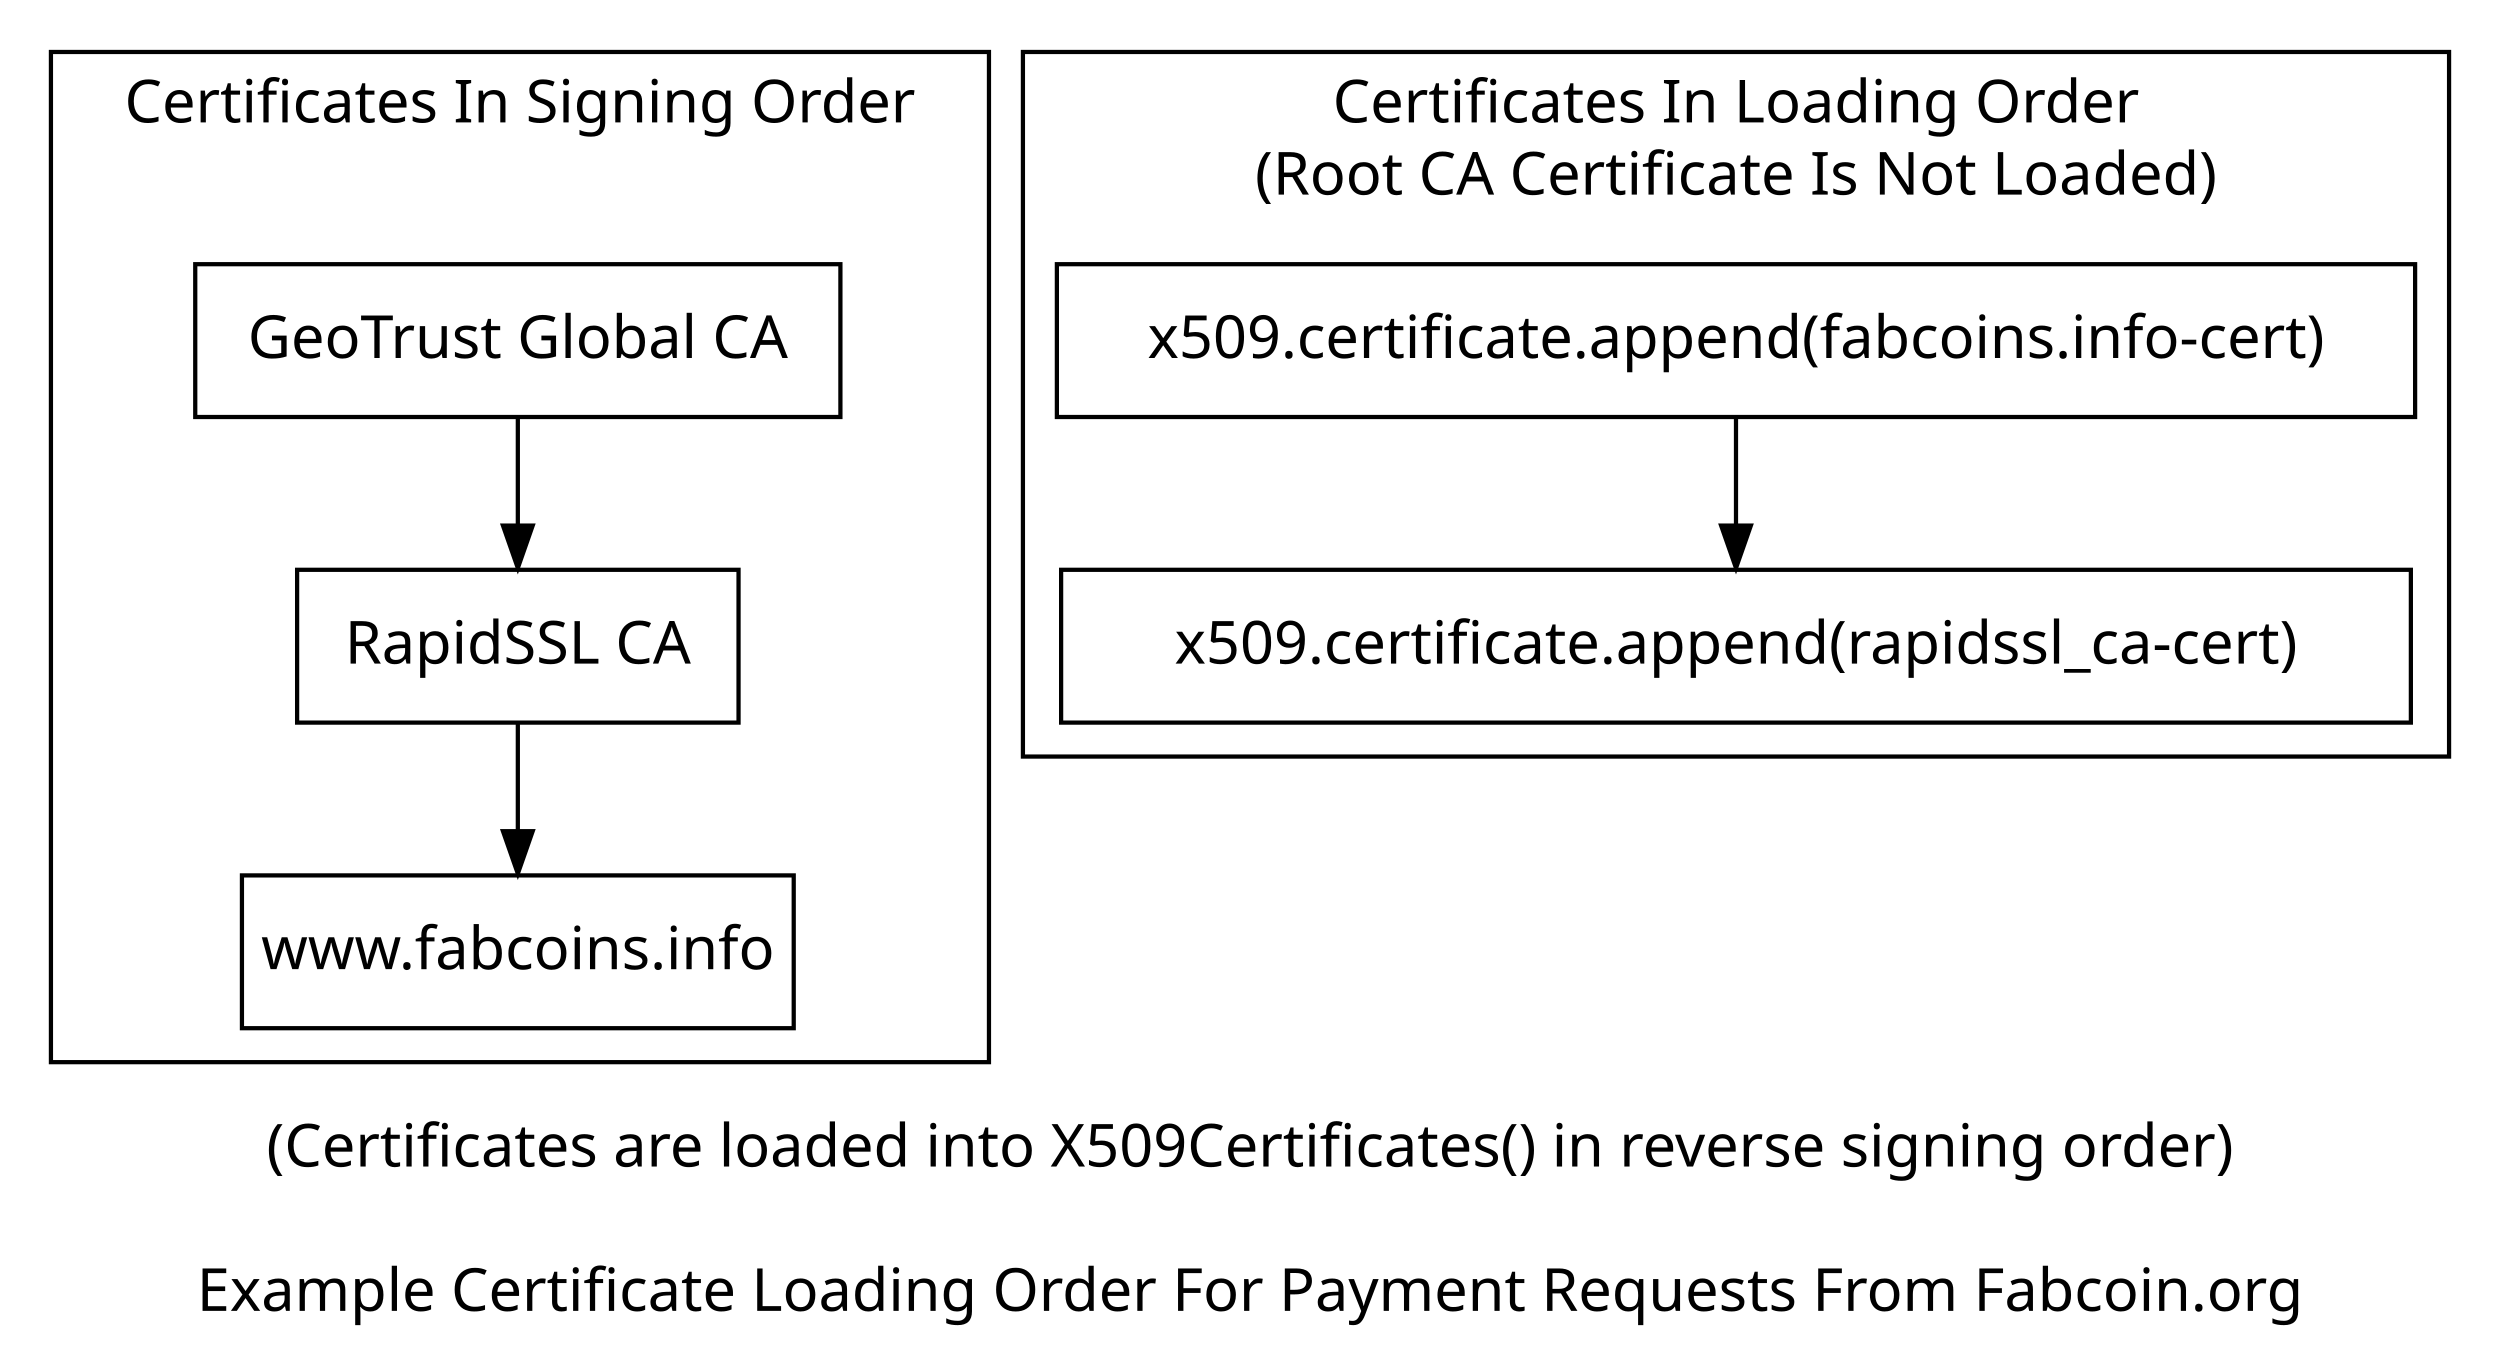
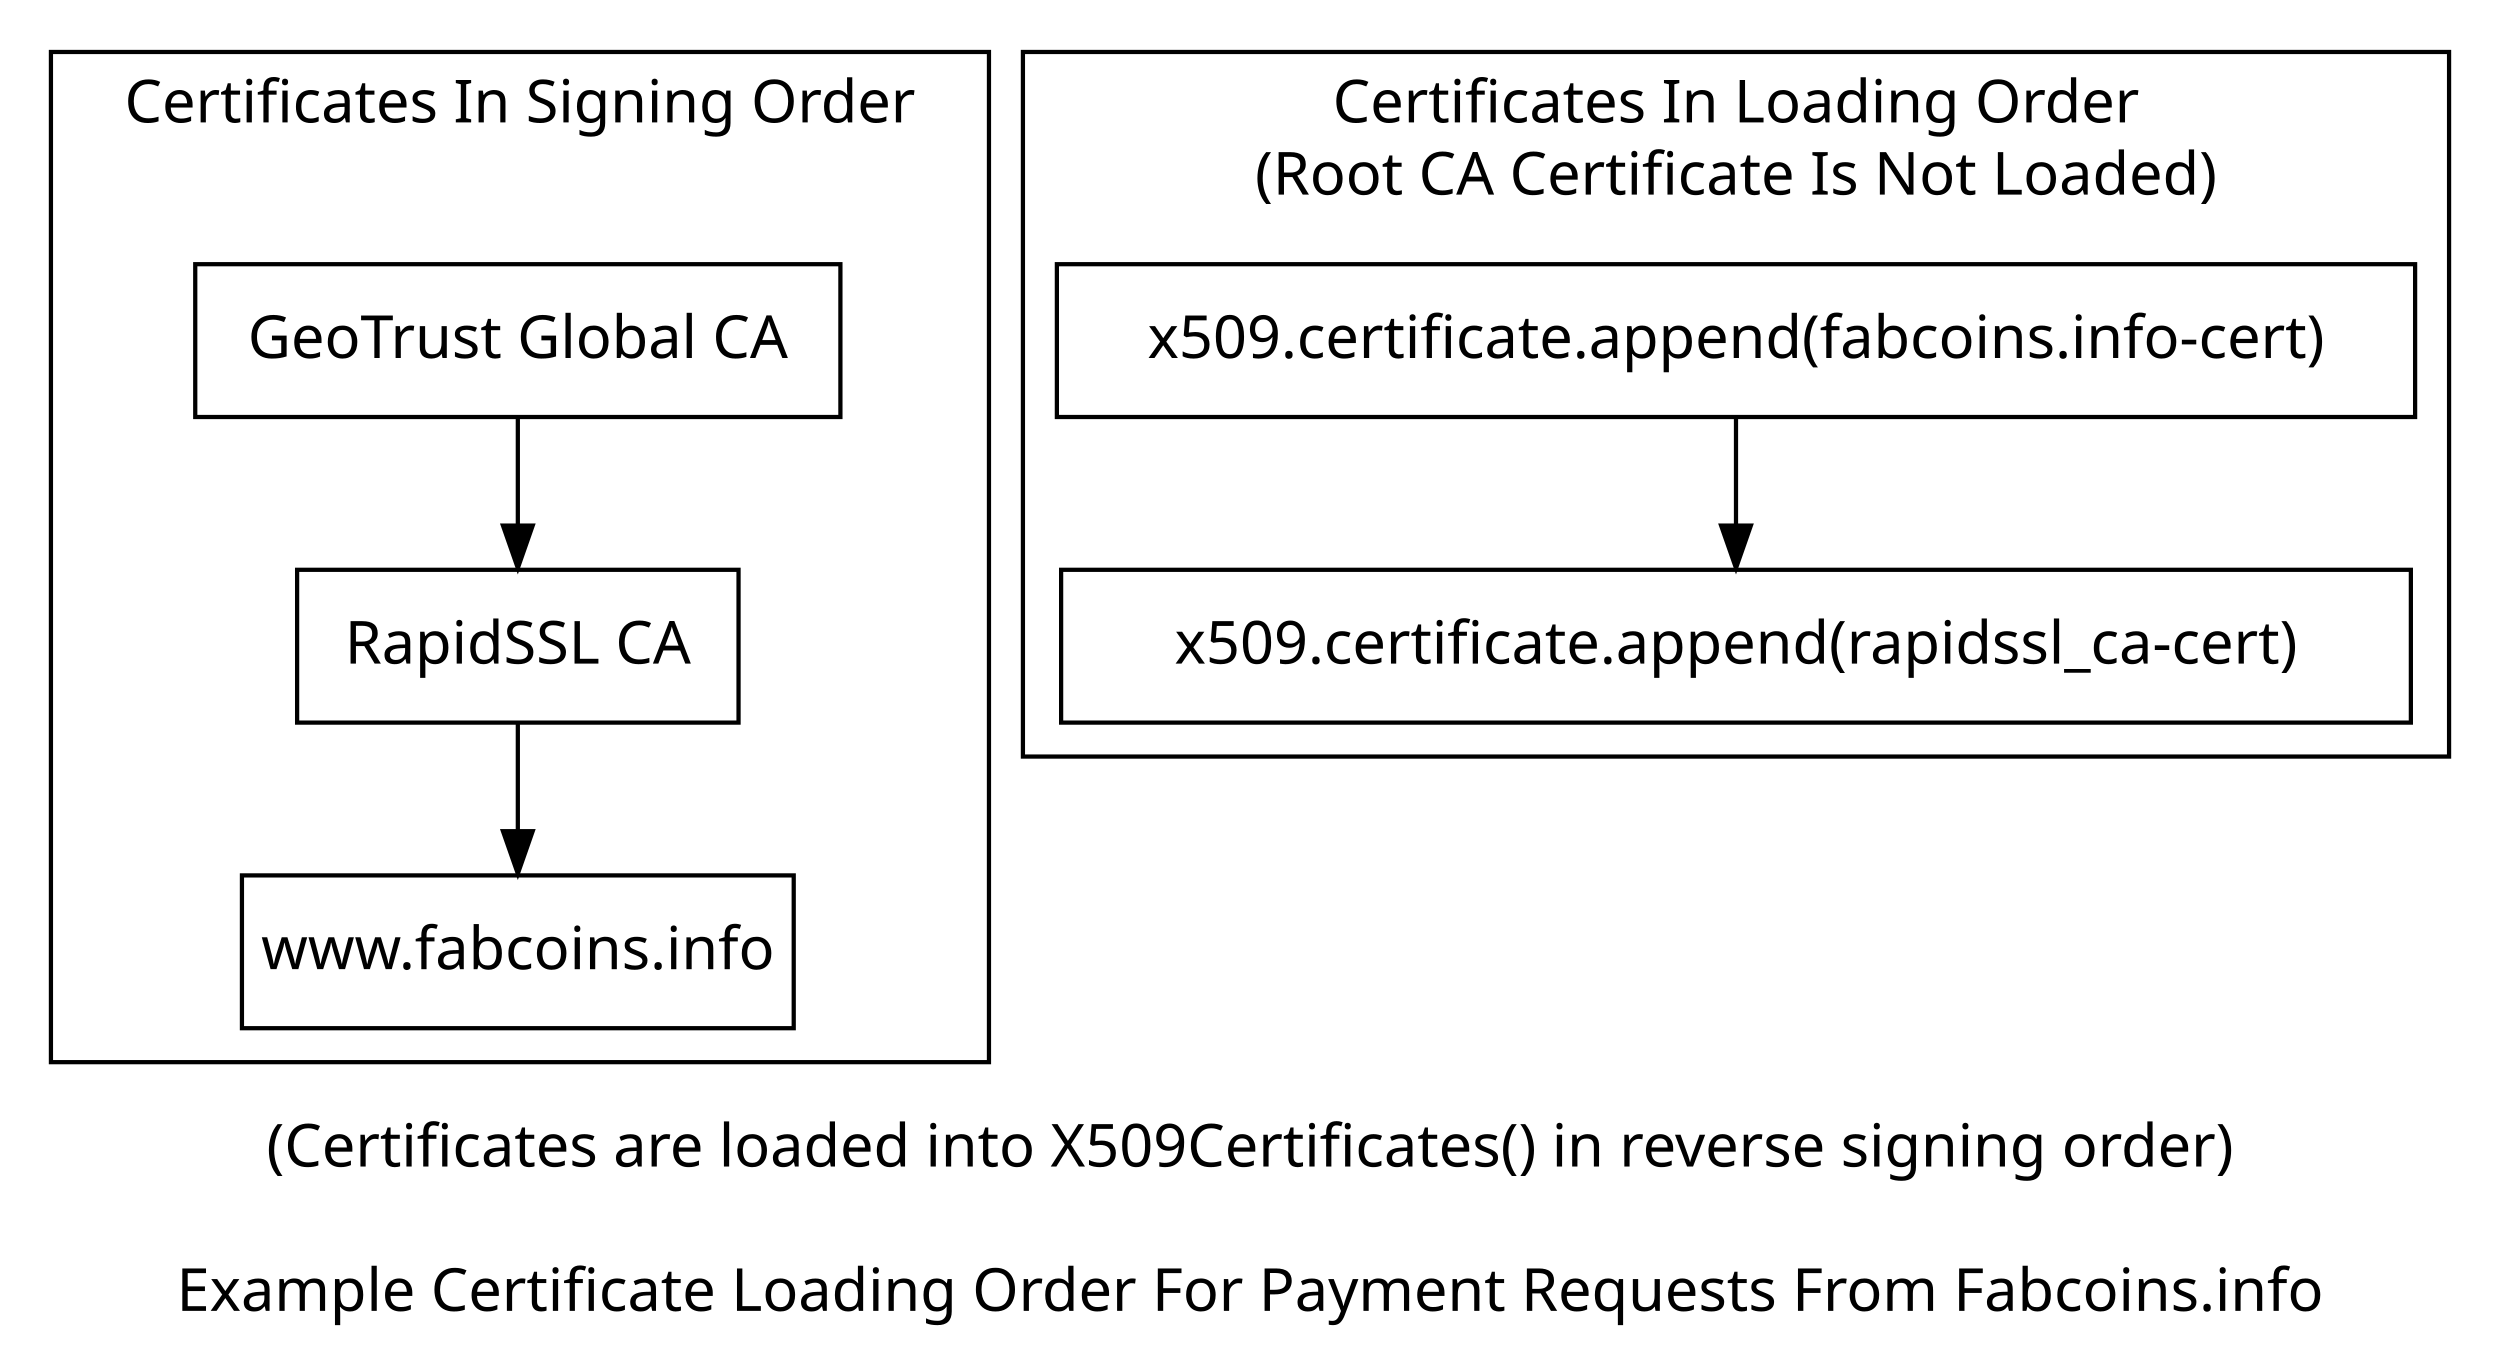
<svg xmlns="http://www.w3.org/2000/svg" width="480pt" height="262pt" viewBox="0.00 0.00 480.00 261.60">
  <g id="graph1" class="graph" transform="scale(0.814941 0.814941) rotate(0) translate(4 317)">
    <polygon fill="white" stroke="white" points="-4,5 -4,-317 586,-317 586,5 -4,5" />
    <text text-anchor="middle" x="290.5" y="-42.4" font-family="Sans" font-size="14.00">(Certificates are loaded into X509Certificates() in reverse signing order)</text>
    <text text-anchor="middle" x="290.5" y="-25.4" font-family="Sans" font-size="14.00"> </text>
-     <text text-anchor="middle" x="290.5" y="-8.4" font-family="Sans" font-size="14.00">Example Certificate Loading Order For Payment Requests From Fabcoin.org</text>
+     <text text-anchor="middle" x="290.5" y="-8.4" font-family="Sans" font-size="14.00">Example Certificate Loading Order For Payment Requests From Fabcoins.info</text>
    <g id="graph2" class="cluster">
      <polygon fill="none" stroke="black" points="8,-67 8,-305 229,-305 229,-67 8,-67" />
      <text text-anchor="middle" x="118.5" y="-288.4" font-family="Sans" font-size="14.00"> Certificates In Signing Order </text>
      <text text-anchor="middle" x="118.5" y="-271.4" font-family="Sans" font-size="14.00"> </text>
    </g>
    <g id="graph3" class="cluster">
      <polygon fill="none" stroke="black" points="237,-139 237,-305 573,-305 573,-139 237,-139" />
      <text text-anchor="middle" x="405" y="-288.4" font-family="Sans" font-size="14.00">Certificates In Loading Order</text>
      <text text-anchor="middle" x="405" y="-271.4" font-family="Sans" font-size="14.00">(Root CA Certificate Is Not Loaded)</text>
    </g>
    <g id="node2" class="node">
      <polygon fill="none" stroke="black" points="183,-111 53,-111 53,-75 183,-75 183,-111" />
      <text text-anchor="middle" x="118" y="-88.9" font-family="Sans" font-size="14.00">www.fabcoins.info</text>
    </g>
    <g id="node3" class="node">
      <polygon fill="none" stroke="black" points="170,-183 66,-183 66,-147 170,-147 170,-183" />
      <text text-anchor="middle" x="118" y="-160.9" font-family="Sans" font-size="14.00">RapidSSL CA</text>
    </g>
    <g id="edge4" class="edge">
      <path fill="none" stroke="black" d="M118,-146.831C118,-139.131 118,-129.974 118,-121.417" />
      <polygon fill="black" stroke="black" points="121.5,-121.413 118,-111.413 114.5,-121.413 121.5,-121.413" />
    </g>
    <g id="node4" class="node">
      <polygon fill="none" stroke="black" points="194,-255 42,-255 42,-219 194,-219 194,-255" />
      <text text-anchor="middle" x="118" y="-232.9" font-family="Sans" font-size="14.00">GeoTrust Global CA</text>
    </g>
    <g id="edge3" class="edge">
      <path fill="none" stroke="black" d="M118,-218.831C118,-211.131 118,-201.974 118,-193.417" />
      <polygon fill="black" stroke="black" points="121.5,-193.413 118,-183.413 114.5,-193.413 121.5,-193.413" />
    </g>
    <g id="node7" class="node">
      <polygon fill="none" stroke="black" points="565,-255 245,-255 245,-219 565,-219 565,-255" />
      <text text-anchor="middle" x="405" y="-232.9" font-family="Sans" font-size="14.00">    x509.certificate.append(fabcoins.info-cert) </text>
    </g>
    <g id="node8" class="node">
      <polygon fill="none" stroke="black" points="564,-183 246,-183 246,-147 564,-147 564,-183" />
      <text text-anchor="middle" x="405" y="-160.9" font-family="Sans" font-size="14.00">    x509.certificate.append(rapidssl_ca-cert) </text>
    </g>
    <g id="edge7" class="edge">
      <path fill="none" stroke="black" d="M405,-218.831C405,-211.131 405,-201.974 405,-193.417" />
      <polygon fill="black" stroke="black" points="408.5,-193.413 405,-183.413 401.5,-193.413 408.5,-193.413" />
    </g>
  </g>
</svg>
